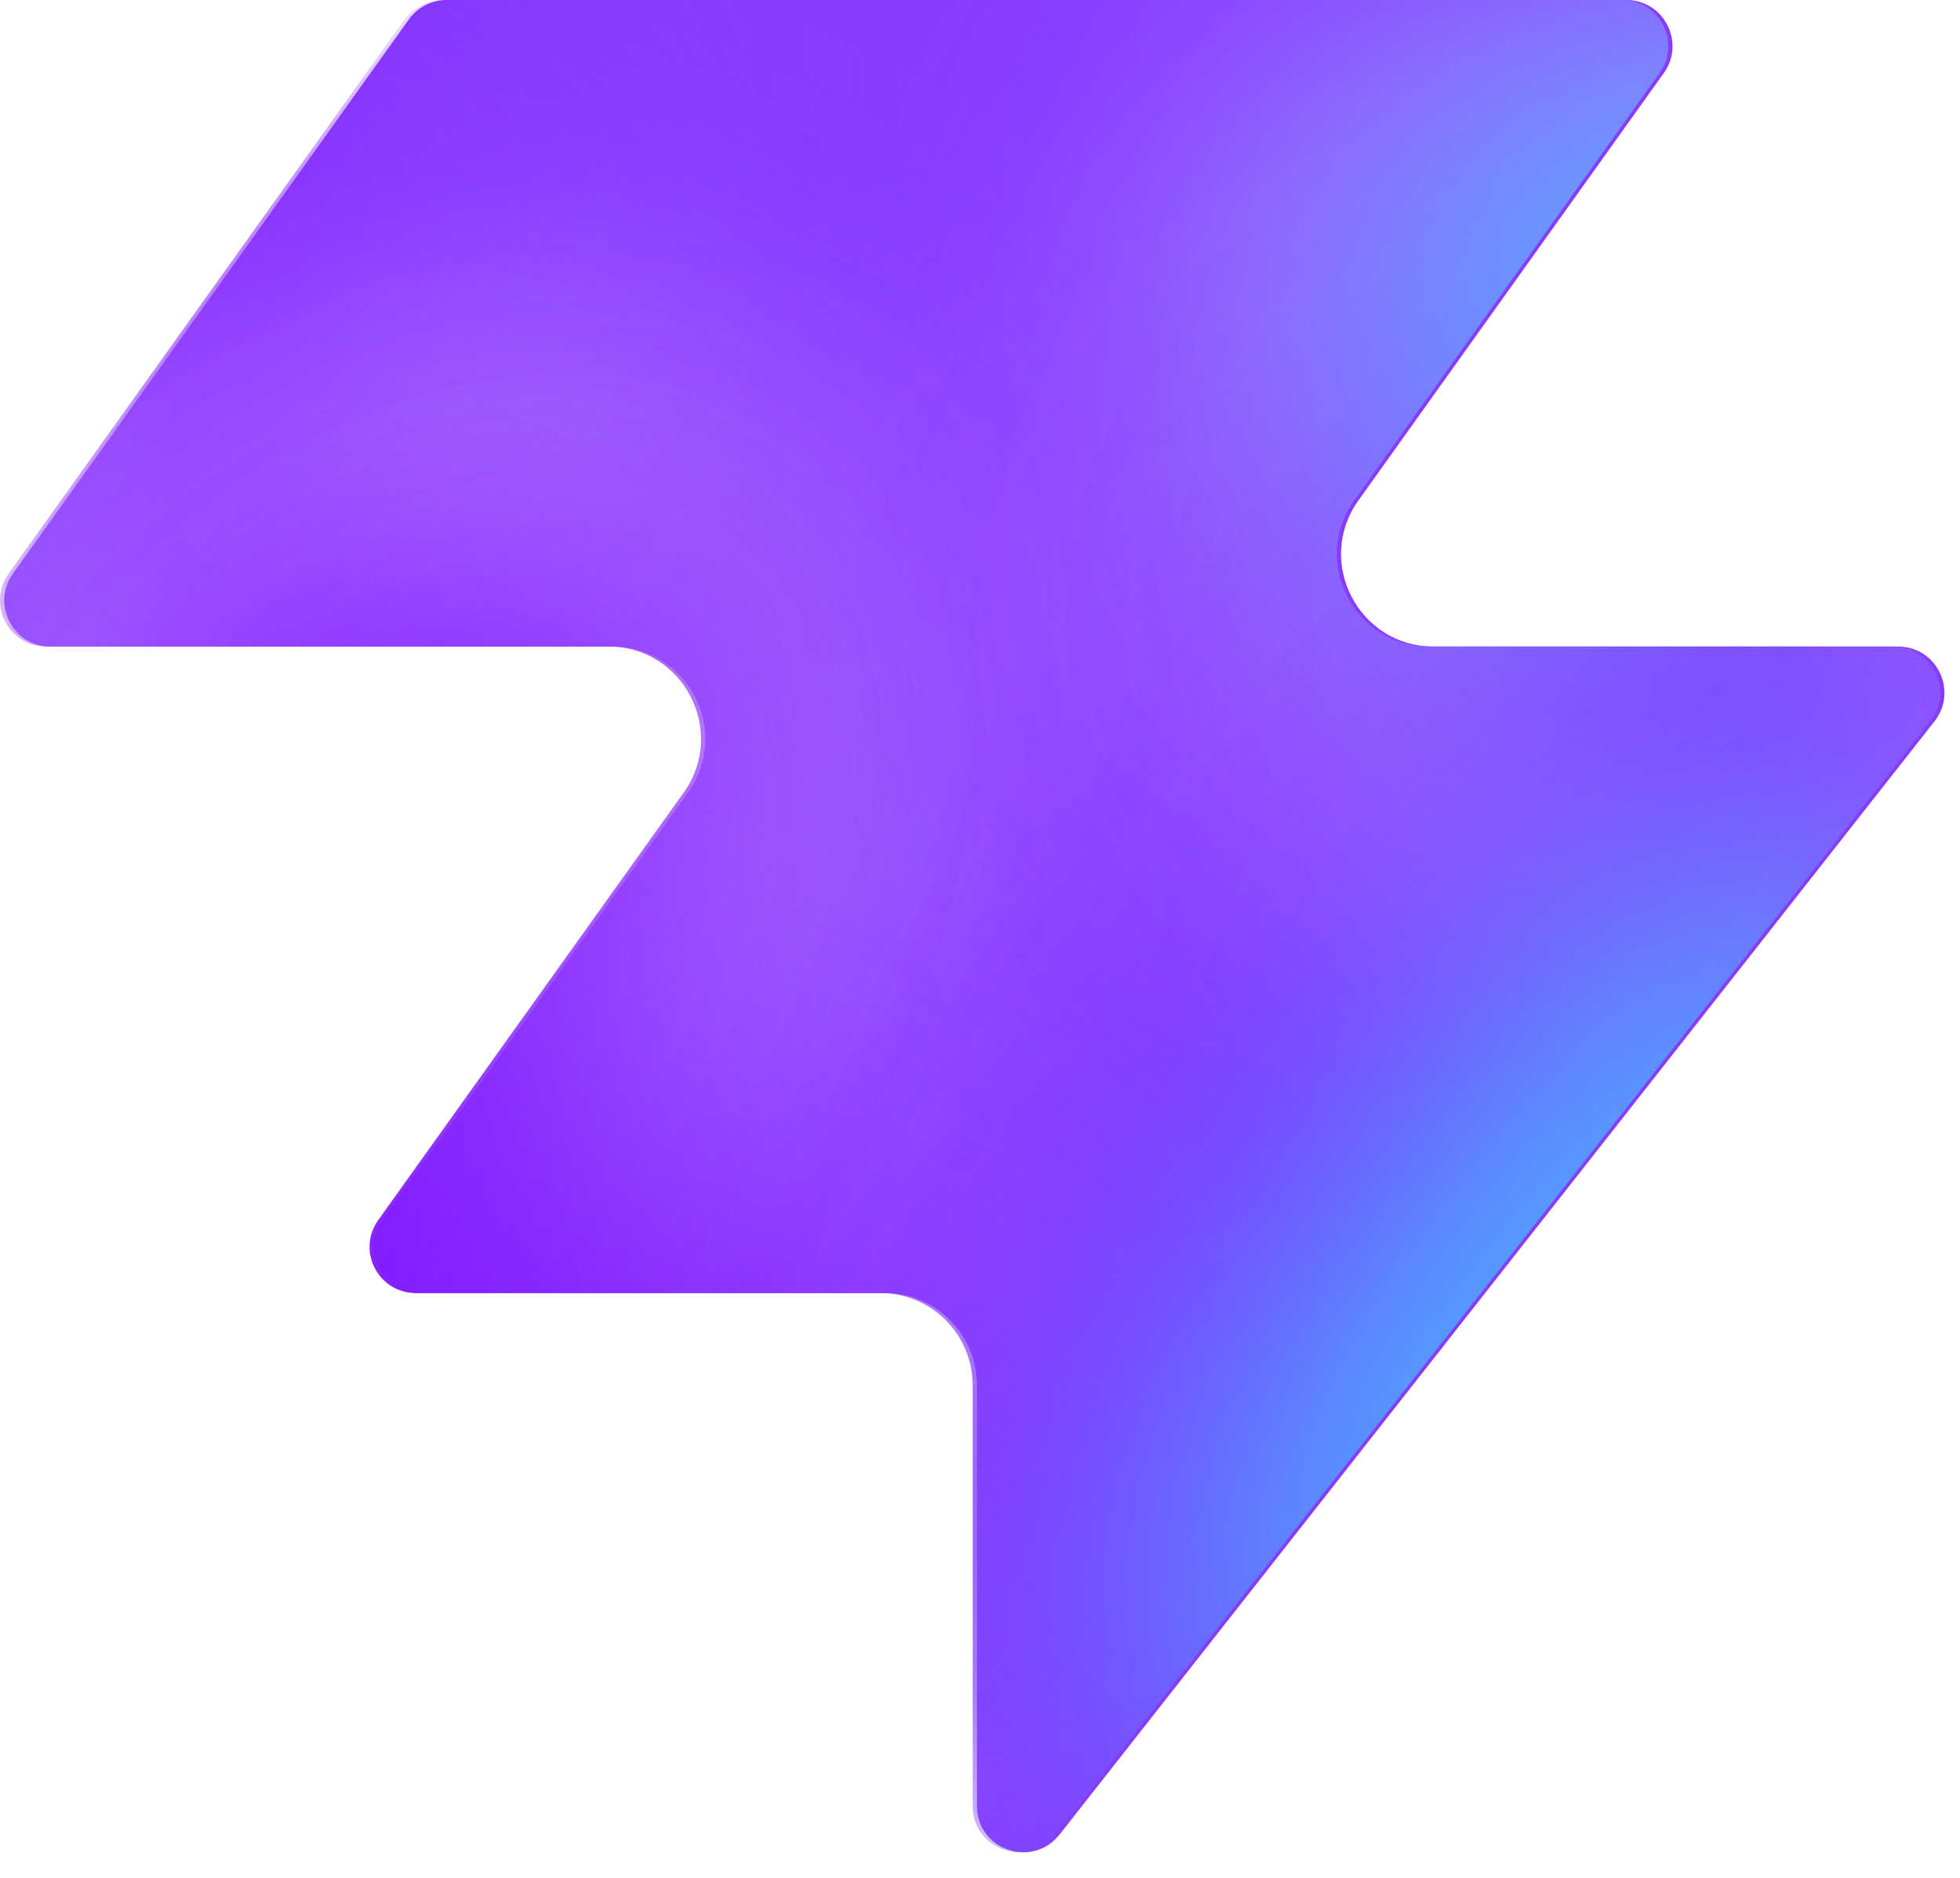
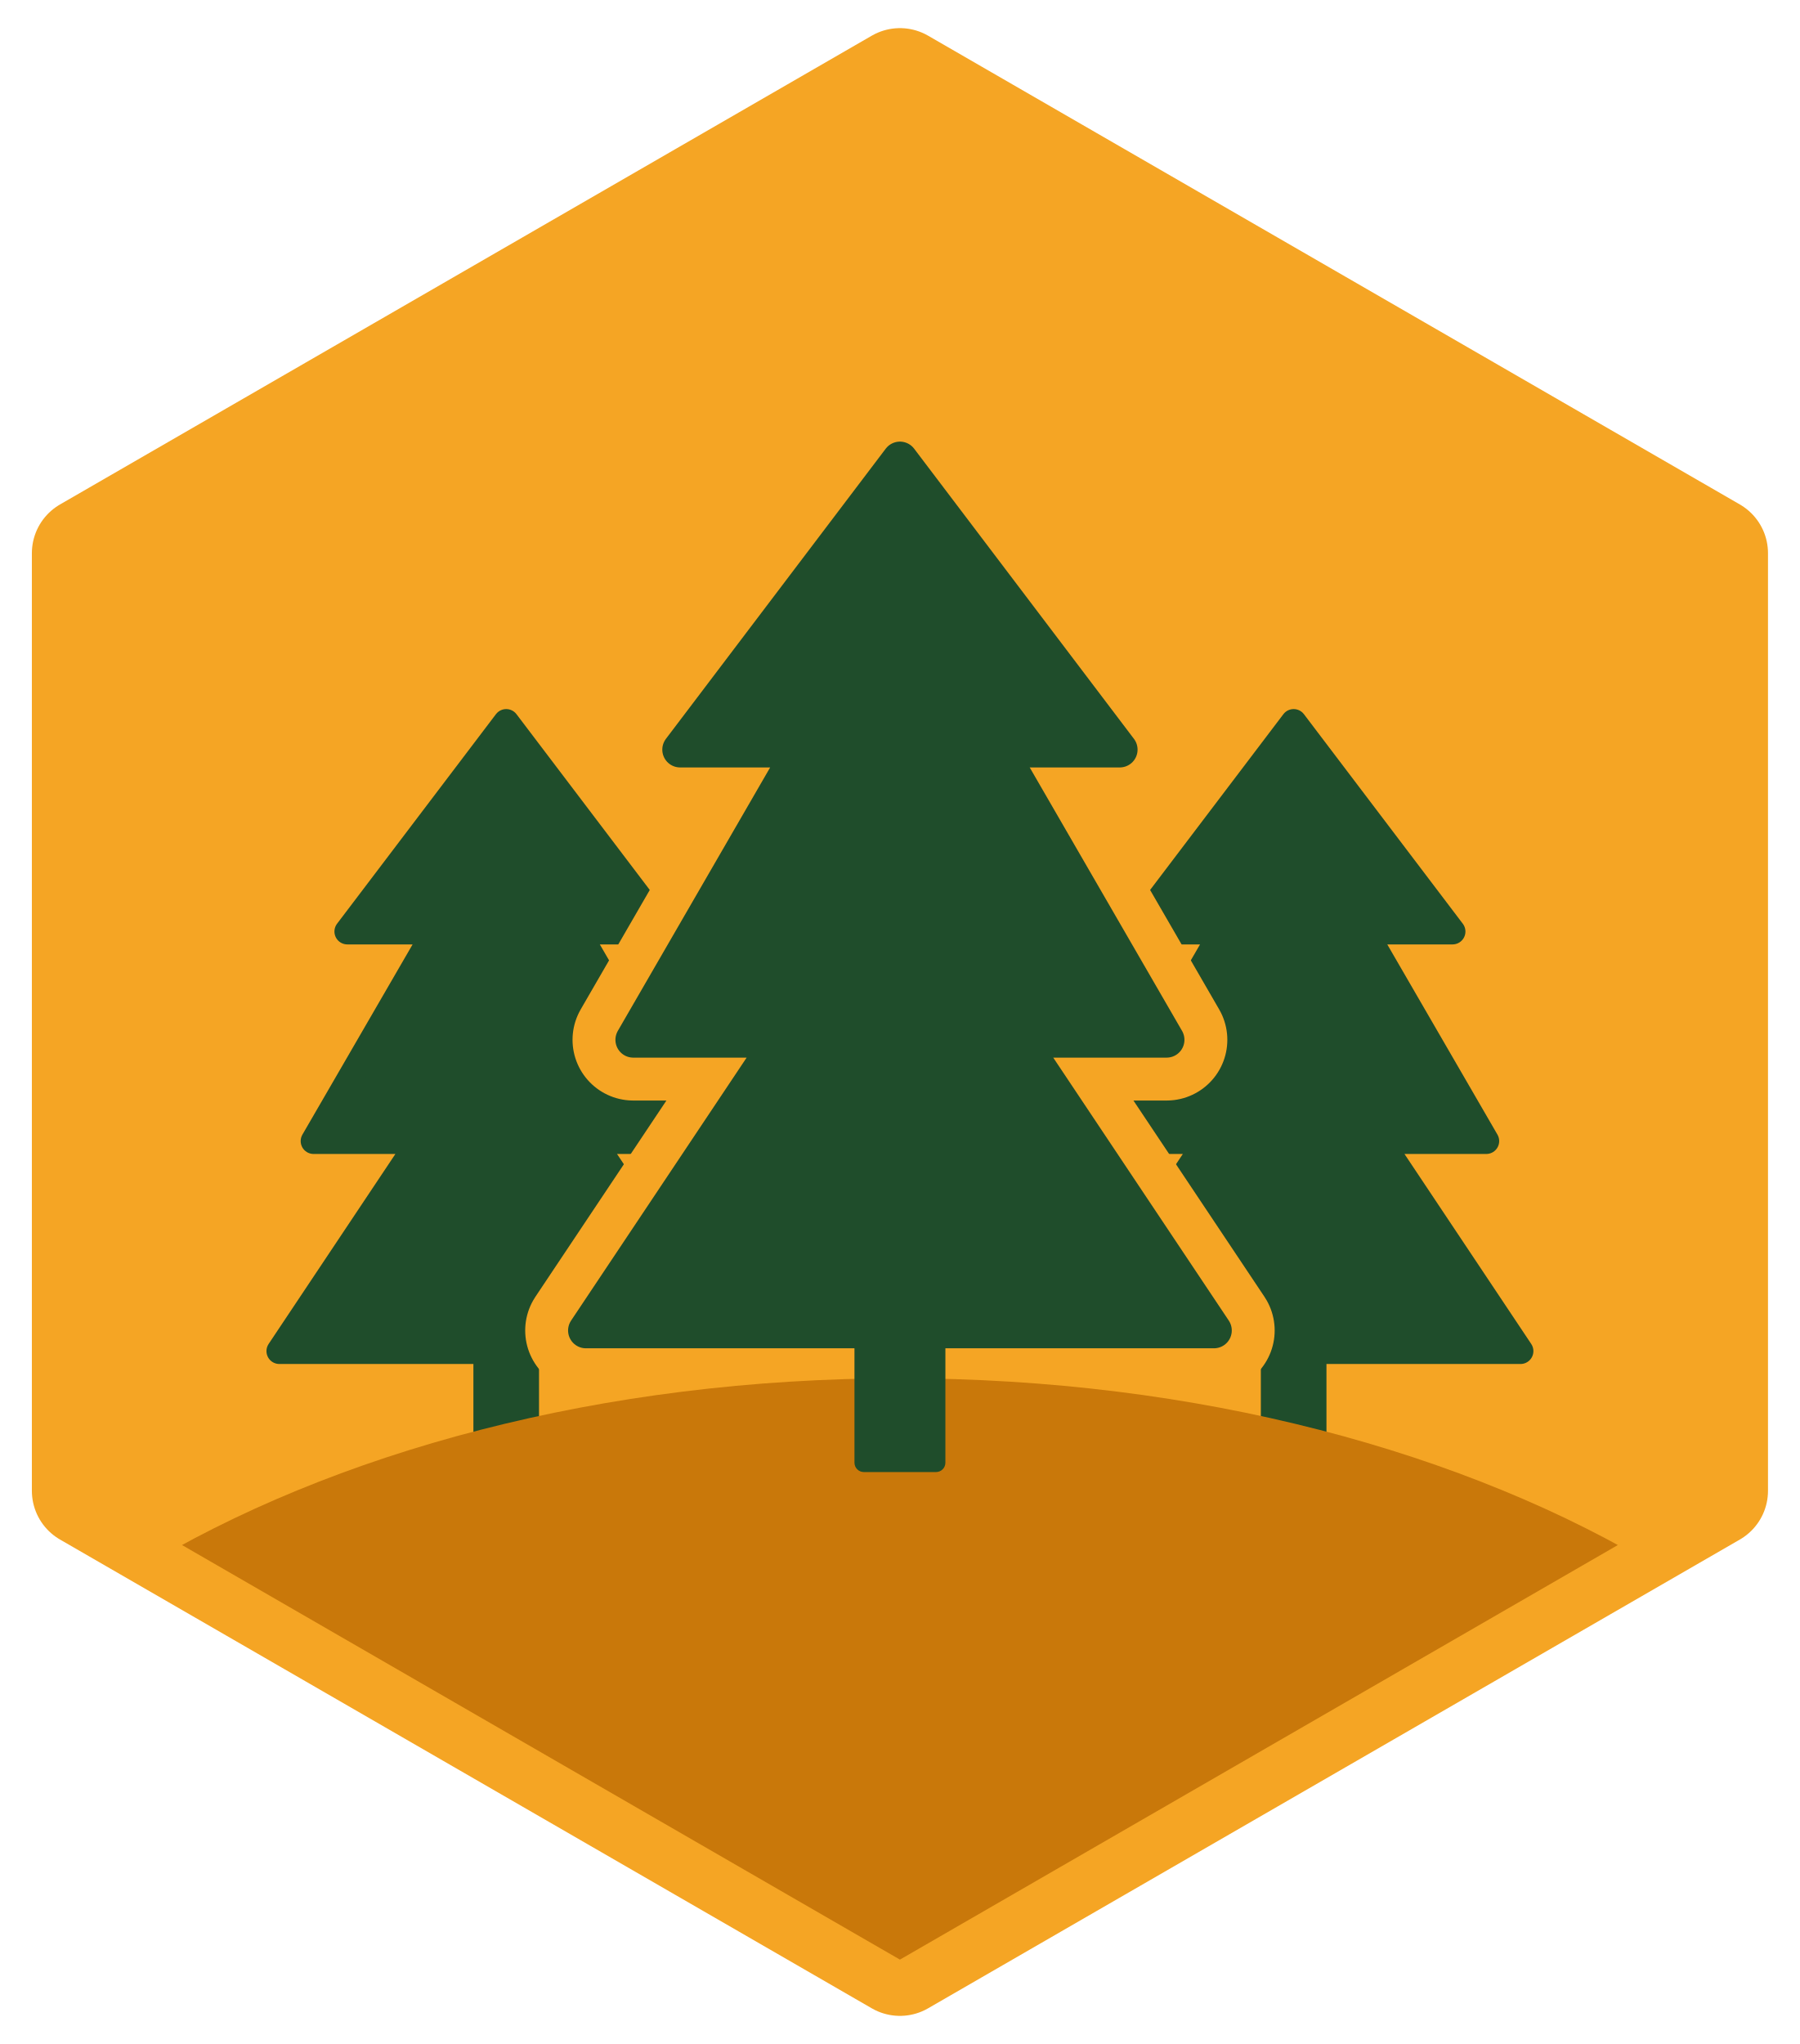
- <svg xmlns="http://www.w3.org/2000/svg" width="48" height="46" fill="none" viewBox="0 0 48 46">
-   <path fill="#863bff" d="M25.946 44.938c-.664.845-2.021.375-2.021-.698V33.937a2.26 2.26 0 0 0-2.262-2.262H10.287c-.92 0-1.456-1.04-.92-1.788l7.48-10.471c1.07-1.497 0-3.578-1.842-3.578H1.237c-.92 0-1.456-1.04-.92-1.788L10.013.474c.214-.297.556-.474.92-.474h28.894c.92 0 1.456 1.04.92 1.788l-7.48 10.471c-1.07 1.498 0 3.579 1.842 3.579h11.377c.943 0 1.473 1.088.89 1.83L25.947 44.94z" style="fill:#863bff;fill:color(display-p3 .525 .23 1);fill-opacity:1" />
-   <mask id="a" width="48" height="46" x="0" y="0" maskUnits="userSpaceOnUse" style="mask-type:alpha">
-     <path fill="#000" d="M25.842 44.938c-.664.844-2.021.375-2.021-.698V33.937a2.26 2.26 0 0 0-2.262-2.262H10.183c-.92 0-1.456-1.04-.92-1.788l7.48-10.471c1.07-1.498 0-3.579-1.842-3.579H1.133c-.92 0-1.456-1.04-.92-1.787L9.91.473c.214-.297.556-.474.92-.474h28.894c.92 0 1.456 1.04.92 1.788l-7.48 10.471c-1.07 1.498 0 3.578 1.842 3.578h11.377c.943 0 1.473 1.088.89 1.832L25.843 44.94z" style="fill:#000;fill-opacity:1" />
-   </mask>
-   <g mask="url(#a)">
-     <g filter="url(#b)">
-       <ellipse cx="5.508" cy="14.704" fill="#ede6ff" rx="5.508" ry="14.704" style="fill:#ede6ff;fill:color(display-p3 .927 .903 1);fill-opacity:1" transform="matrix(.00324 1 1 -.00324 -4.47 31.516)" />
-     </g>
-     <g filter="url(#c)">
-       <ellipse cx="10.399" cy="29.851" fill="#ede6ff" rx="10.399" ry="29.851" style="fill:#ede6ff;fill:color(display-p3 .927 .903 1);fill-opacity:1" transform="matrix(.00324 1 1 -.00324 -39.328 7.883)" />
-     </g>
-     <g filter="url(#d)">
-       <ellipse cx="5.508" cy="30.487" fill="#7e14ff" rx="5.508" ry="30.487" style="fill:#7e14ff;fill:color(display-p3 .492 .077 1);fill-opacity:1" transform="rotate(89.814 -25.913 -14.639)scale(1 -1)" />
-     </g>
-     <g filter="url(#e)">
-       <ellipse cx="5.508" cy="30.599" fill="#7e14ff" rx="5.508" ry="30.599" style="fill:#7e14ff;fill:color(display-p3 .492 .077 1);fill-opacity:1" transform="rotate(89.814 -32.644 -3.334)scale(1 -1)" />
-     </g>
-     <g filter="url(#f)">
-       <ellipse cx="5.508" cy="30.599" fill="#7e14ff" rx="5.508" ry="30.599" style="fill:#7e14ff;fill:color(display-p3 .492 .077 1);fill-opacity:1" transform="matrix(.00324 1 1 -.00324 -34.34 30.47)" />
-     </g>
-     <g filter="url(#g)">
-       <ellipse cx="14.072" cy="22.078" fill="#ede6ff" rx="14.072" ry="22.078" style="fill:#ede6ff;fill:color(display-p3 .927 .903 1);fill-opacity:1" transform="rotate(93.35 24.506 48.493)scale(-1 1)" />
-     </g>
-     <g filter="url(#h)">
-       <ellipse cx="3.47" cy="21.501" fill="#7e14ff" rx="3.47" ry="21.501" style="fill:#7e14ff;fill:color(display-p3 .492 .077 1);fill-opacity:1" transform="rotate(89.009 28.708 47.59)scale(-1 1)" />
-     </g>
-     <g filter="url(#i)">
-       <ellipse cx="3.47" cy="21.501" fill="#7e14ff" rx="3.47" ry="21.501" style="fill:#7e14ff;fill:color(display-p3 .492 .077 1);fill-opacity:1" transform="rotate(89.009 28.708 47.59)scale(-1 1)" />
-     </g>
-     <g filter="url(#j)">
-       <ellipse cx=".387" cy="8.972" fill="#7e14ff" rx="4.407" ry="29.108" style="fill:#7e14ff;fill:color(display-p3 .492 .077 1);fill-opacity:1" transform="rotate(39.51 .387 8.972)" />
-     </g>
-     <g filter="url(#k)">
-       <ellipse cx="47.523" cy="-6.092" fill="#7e14ff" rx="4.407" ry="29.108" style="fill:#7e14ff;fill:color(display-p3 .492 .077 1);fill-opacity:1" transform="rotate(37.892 47.523 -6.092)" />
-     </g>
-     <g filter="url(#l)">
-       <ellipse cx="41.412" cy="6.333" fill="#47bfff" rx="5.971" ry="9.665" style="fill:#47bfff;fill:color(display-p3 .28 .748 1);fill-opacity:1" transform="rotate(37.892 41.412 6.333)" />
-     </g>
-     <g filter="url(#m)">
-       <ellipse cx="-1.879" cy="38.332" fill="#7e14ff" rx="4.407" ry="29.108" style="fill:#7e14ff;fill:color(display-p3 .492 .077 1);fill-opacity:1" transform="rotate(37.892 -1.88 38.332)" />
-     </g>
-     <g filter="url(#n)">
-       <ellipse cx="-1.879" cy="38.332" fill="#7e14ff" rx="4.407" ry="29.108" style="fill:#7e14ff;fill:color(display-p3 .492 .077 1);fill-opacity:1" transform="rotate(37.892 -1.88 38.332)" />
-     </g>
-     <g filter="url(#o)">
-       <ellipse cx="35.651" cy="29.907" fill="#7e14ff" rx="4.407" ry="29.108" style="fill:#7e14ff;fill:color(display-p3 .492 .077 1);fill-opacity:1" transform="rotate(37.892 35.651 29.907)" />
-     </g>
-     <g filter="url(#p)">
-       <ellipse cx="38.418" cy="32.4" fill="#47bfff" rx="5.971" ry="15.297" style="fill:#47bfff;fill:color(display-p3 .28 .748 1);fill-opacity:1" transform="rotate(37.892 38.418 32.4)" />
-     </g>
+ <svg xmlns="http://www.w3.org/2000/svg" viewBox="64 38 384 436" width="384" height="436">
+   <defs>
+     <clipPath id="ctrespinosiconosvg">
+       <polygon points="256.0,56.0 429.2,156.0 429.2,356.0 256.0,456.0 82.8,356.0 82.8,156.0" />
+     </clipPath>
+   </defs>
+   <polygon points="256.0,56.0 429.2,156.0 429.2,356.0 256.0,456.0 82.8,356.0 82.8,156.0" fill="#F5A524" stroke="#F5A524" stroke-width="24.0" stroke-linejoin="round" />
+   <path d="M172.0 192.0 L205.9 236.7 L187.2 236.7 L213.1 281.4 L190.5 281.4 L220.4 326.2 L123.6 326.2 L153.5 281.4 L130.9 281.4 L156.8 236.7 L138.1 236.7 Z" fill="#1F4D2B" stroke="#1F4D2B" stroke-width="5.5" stroke-linejoin="round" />
+   <rect x="165.0" y="324.6" width="14.0" height="23.4" rx="2" fill="#1F4D2B" />
+   <path d="M340.0 192.0 L373.9 236.7 L355.2 236.7 L381.1 281.4 L358.5 281.4 L388.4 326.2 L291.6 326.2 L321.5 281.4 L298.9 281.4 L324.8 236.7 L306.1 236.7 Z" fill="#1F4D2B" stroke="#1F4D2B" stroke-width="5.5" stroke-linejoin="round" />
+   <rect x="333.0" y="324.6" width="14.0" height="23.4" rx="2" fill="#1F4D2B" />
+   <path d="M256.0 136.0 L302.9 197.9 L277.1 197.9 L312.9 259.8 L281.6 259.8 L323.0 321.8 L189.0 321.8 L230.4 259.8 L199.1 259.8 L234.9 197.9 L209.1 197.9 Z" fill="#F5A524" stroke="#F5A524" stroke-width="25.9" stroke-linejoin="round" />
+   <path d="M256.0 136.0 L302.9 197.9 L277.1 197.9 L312.9 259.8 L281.6 259.8 L323.0 321.8 L189.0 321.8 L230.4 259.8 L199.1 259.8 L234.9 197.9 L209.1 197.9 Z" fill="#F5A524" stroke="#F5A524" stroke-width="7.6" stroke-linejoin="round" />
+   <rect x="246.3" y="319.6" width="19.4" height="32.4" rx="2" fill="#F5A524" />
+   <g clip-path="url(#ctrespinosiconosvg)">
+     <ellipse cx="256" cy="472.0" rx="230.0" ry="140.0" fill="#C9780A" />
  </g>
-   <defs>
-     <filter id="b" width="60.045" height="41.654" x="-19.77" y="16.149" color-interpolation-filters="sRGB" filterUnits="userSpaceOnUse">
-       <feFlood flood-opacity="0" result="BackgroundImageFix" />
-       <feBlend in="SourceGraphic" in2="BackgroundImageFix" result="shape" />
-       <feGaussianBlur result="effect1_foregroundBlur_2002_17158" stdDeviation="7.659" />
-     </filter>
-     <filter id="c" width="90.34" height="51.437" x="-54.613" y="-7.533" color-interpolation-filters="sRGB" filterUnits="userSpaceOnUse">
-       <feFlood flood-opacity="0" result="BackgroundImageFix" />
-       <feBlend in="SourceGraphic" in2="BackgroundImageFix" result="shape" />
-       <feGaussianBlur result="effect1_foregroundBlur_2002_17158" stdDeviation="7.659" />
-     </filter>
-     <filter id="d" width="79.355" height="29.4" x="-49.64" y="2.03" color-interpolation-filters="sRGB" filterUnits="userSpaceOnUse">
-       <feFlood flood-opacity="0" result="BackgroundImageFix" />
-       <feBlend in="SourceGraphic" in2="BackgroundImageFix" result="shape" />
-       <feGaussianBlur result="effect1_foregroundBlur_2002_17158" stdDeviation="4.596" />
-     </filter>
-     <filter id="e" width="79.579" height="29.4" x="-45.045" y="20.029" color-interpolation-filters="sRGB" filterUnits="userSpaceOnUse">
-       <feFlood flood-opacity="0" result="BackgroundImageFix" />
-       <feBlend in="SourceGraphic" in2="BackgroundImageFix" result="shape" />
-       <feGaussianBlur result="effect1_foregroundBlur_2002_17158" stdDeviation="4.596" />
-     </filter>
-     <filter id="f" width="79.579" height="29.4" x="-43.513" y="21.178" color-interpolation-filters="sRGB" filterUnits="userSpaceOnUse">
-       <feFlood flood-opacity="0" result="BackgroundImageFix" />
-       <feBlend in="SourceGraphic" in2="BackgroundImageFix" result="shape" />
-       <feGaussianBlur result="effect1_foregroundBlur_2002_17158" stdDeviation="4.596" />
-     </filter>
-     <filter id="g" width="74.749" height="58.852" x="15.756" y="-17.901" color-interpolation-filters="sRGB" filterUnits="userSpaceOnUse">
-       <feFlood flood-opacity="0" result="BackgroundImageFix" />
-       <feBlend in="SourceGraphic" in2="BackgroundImageFix" result="shape" />
-       <feGaussianBlur result="effect1_foregroundBlur_2002_17158" stdDeviation="7.659" />
-     </filter>
-     <filter id="h" width="61.377" height="25.362" x="23.548" y="2.284" color-interpolation-filters="sRGB" filterUnits="userSpaceOnUse">
-       <feFlood flood-opacity="0" result="BackgroundImageFix" />
-       <feBlend in="SourceGraphic" in2="BackgroundImageFix" result="shape" />
-       <feGaussianBlur result="effect1_foregroundBlur_2002_17158" stdDeviation="4.596" />
-     </filter>
-     <filter id="i" width="61.377" height="25.362" x="23.548" y="2.284" color-interpolation-filters="sRGB" filterUnits="userSpaceOnUse">
-       <feFlood flood-opacity="0" result="BackgroundImageFix" />
-       <feBlend in="SourceGraphic" in2="BackgroundImageFix" result="shape" />
-       <feGaussianBlur result="effect1_foregroundBlur_2002_17158" stdDeviation="4.596" />
-     </filter>
-     <filter id="j" width="56.045" height="63.649" x="-27.636" y="-22.853" color-interpolation-filters="sRGB" filterUnits="userSpaceOnUse">
-       <feFlood flood-opacity="0" result="BackgroundImageFix" />
-       <feBlend in="SourceGraphic" in2="BackgroundImageFix" result="shape" />
-       <feGaussianBlur result="effect1_foregroundBlur_2002_17158" stdDeviation="4.596" />
-     </filter>
-     <filter id="k" width="54.814" height="64.646" x="20.116" y="-38.415" color-interpolation-filters="sRGB" filterUnits="userSpaceOnUse">
-       <feFlood flood-opacity="0" result="BackgroundImageFix" />
-       <feBlend in="SourceGraphic" in2="BackgroundImageFix" result="shape" />
-       <feGaussianBlur result="effect1_foregroundBlur_2002_17158" stdDeviation="4.596" />
-     </filter>
-     <filter id="l" width="33.541" height="35.313" x="24.641" y="-11.323" color-interpolation-filters="sRGB" filterUnits="userSpaceOnUse">
-       <feFlood flood-opacity="0" result="BackgroundImageFix" />
-       <feBlend in="SourceGraphic" in2="BackgroundImageFix" result="shape" />
-       <feGaussianBlur result="effect1_foregroundBlur_2002_17158" stdDeviation="4.596" />
-     </filter>
-     <filter id="m" width="54.814" height="64.646" x="-29.286" y="6.009" color-interpolation-filters="sRGB" filterUnits="userSpaceOnUse">
-       <feFlood flood-opacity="0" result="BackgroundImageFix" />
-       <feBlend in="SourceGraphic" in2="BackgroundImageFix" result="shape" />
-       <feGaussianBlur result="effect1_foregroundBlur_2002_17158" stdDeviation="4.596" />
-     </filter>
-     <filter id="n" width="54.814" height="64.646" x="-29.286" y="6.009" color-interpolation-filters="sRGB" filterUnits="userSpaceOnUse">
-       <feFlood flood-opacity="0" result="BackgroundImageFix" />
-       <feBlend in="SourceGraphic" in2="BackgroundImageFix" result="shape" />
-       <feGaussianBlur result="effect1_foregroundBlur_2002_17158" stdDeviation="4.596" />
-     </filter>
-     <filter id="o" width="54.814" height="64.646" x="8.244" y="-2.416" color-interpolation-filters="sRGB" filterUnits="userSpaceOnUse">
-       <feFlood flood-opacity="0" result="BackgroundImageFix" />
-       <feBlend in="SourceGraphic" in2="BackgroundImageFix" result="shape" />
-       <feGaussianBlur result="effect1_foregroundBlur_2002_17158" stdDeviation="4.596" />
-     </filter>
-     <filter id="p" width="39.409" height="43.623" x="18.713" y="10.588" color-interpolation-filters="sRGB" filterUnits="userSpaceOnUse">
-       <feFlood flood-opacity="0" result="BackgroundImageFix" />
-       <feBlend in="SourceGraphic" in2="BackgroundImageFix" result="shape" />
-       <feGaussianBlur result="effect1_foregroundBlur_2002_17158" stdDeviation="4.596" />
-     </filter>
-   </defs>
+   <path d="M256.0 136.0 L302.9 197.9 L277.1 197.9 L312.9 259.8 L281.6 259.8 L323.0 321.8 L189.0 321.8 L230.4 259.8 L199.1 259.8 L234.9 197.9 L209.1 197.9 Z" fill="#1F4D2B" stroke="#1F4D2B" stroke-width="7.6" stroke-linejoin="round" />
+   <rect x="246.3" y="319.6" width="19.4" height="32.4" rx="2" fill="#1F4D2B" />
</svg>
